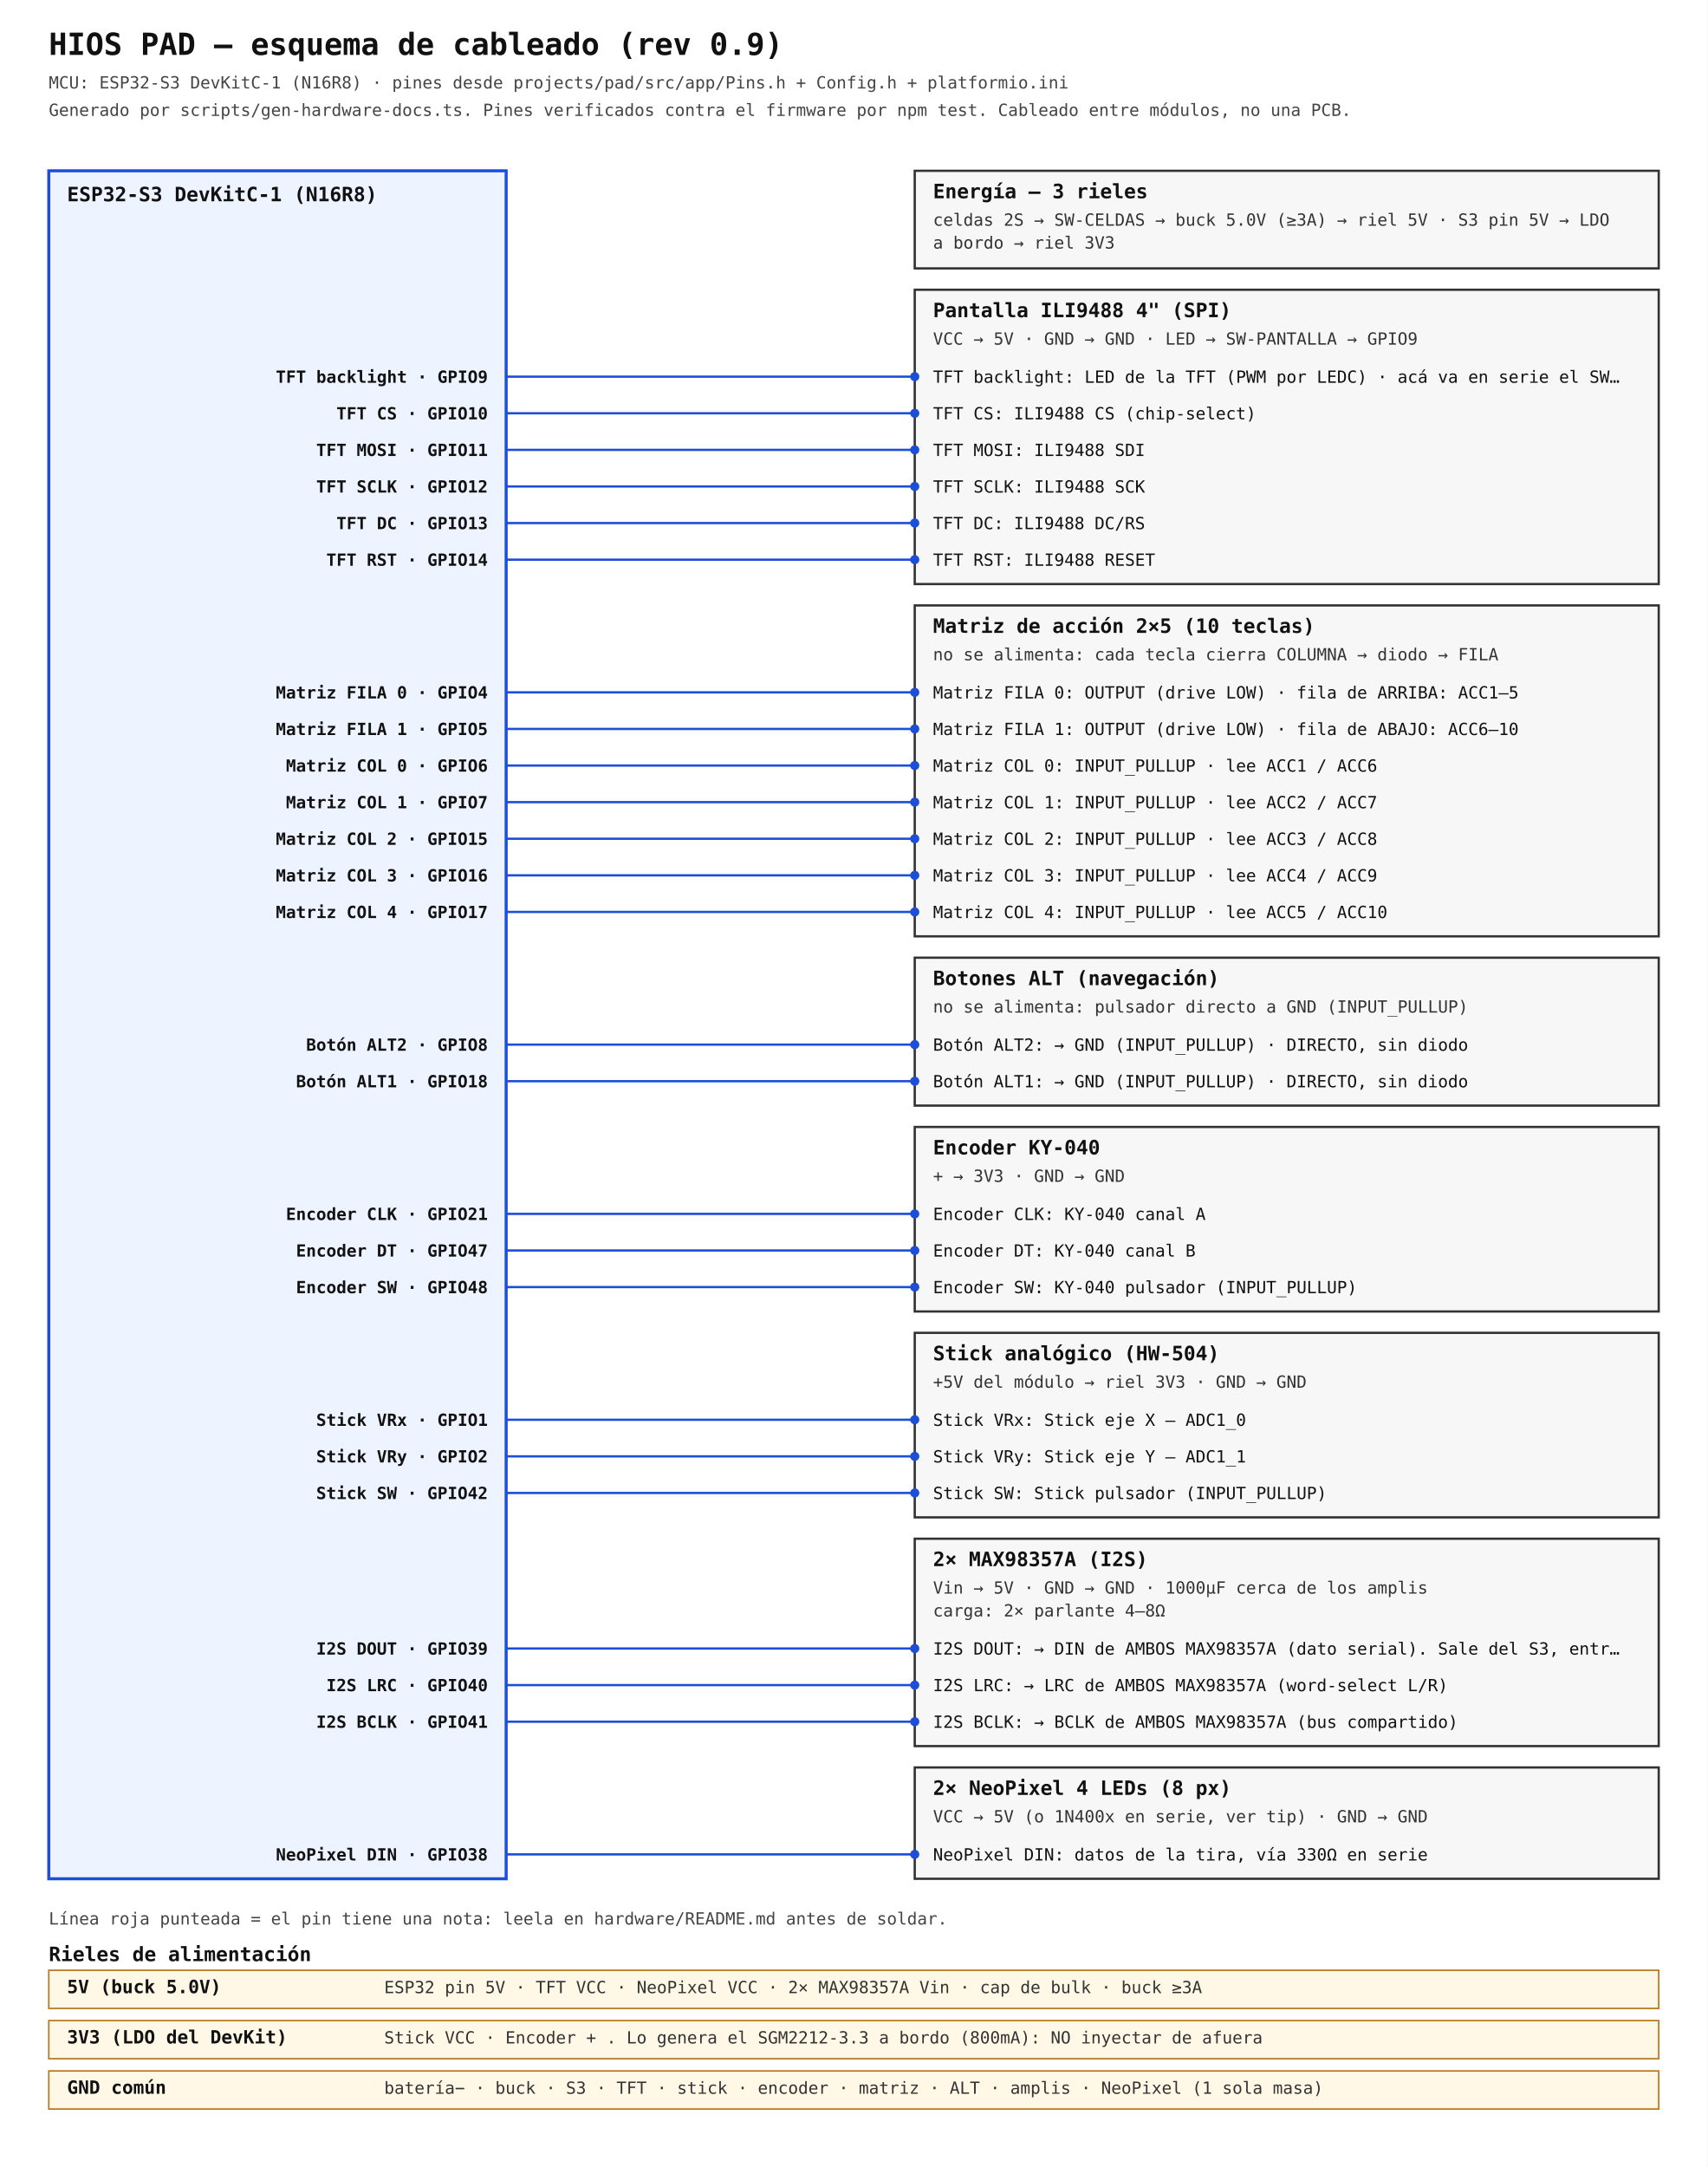
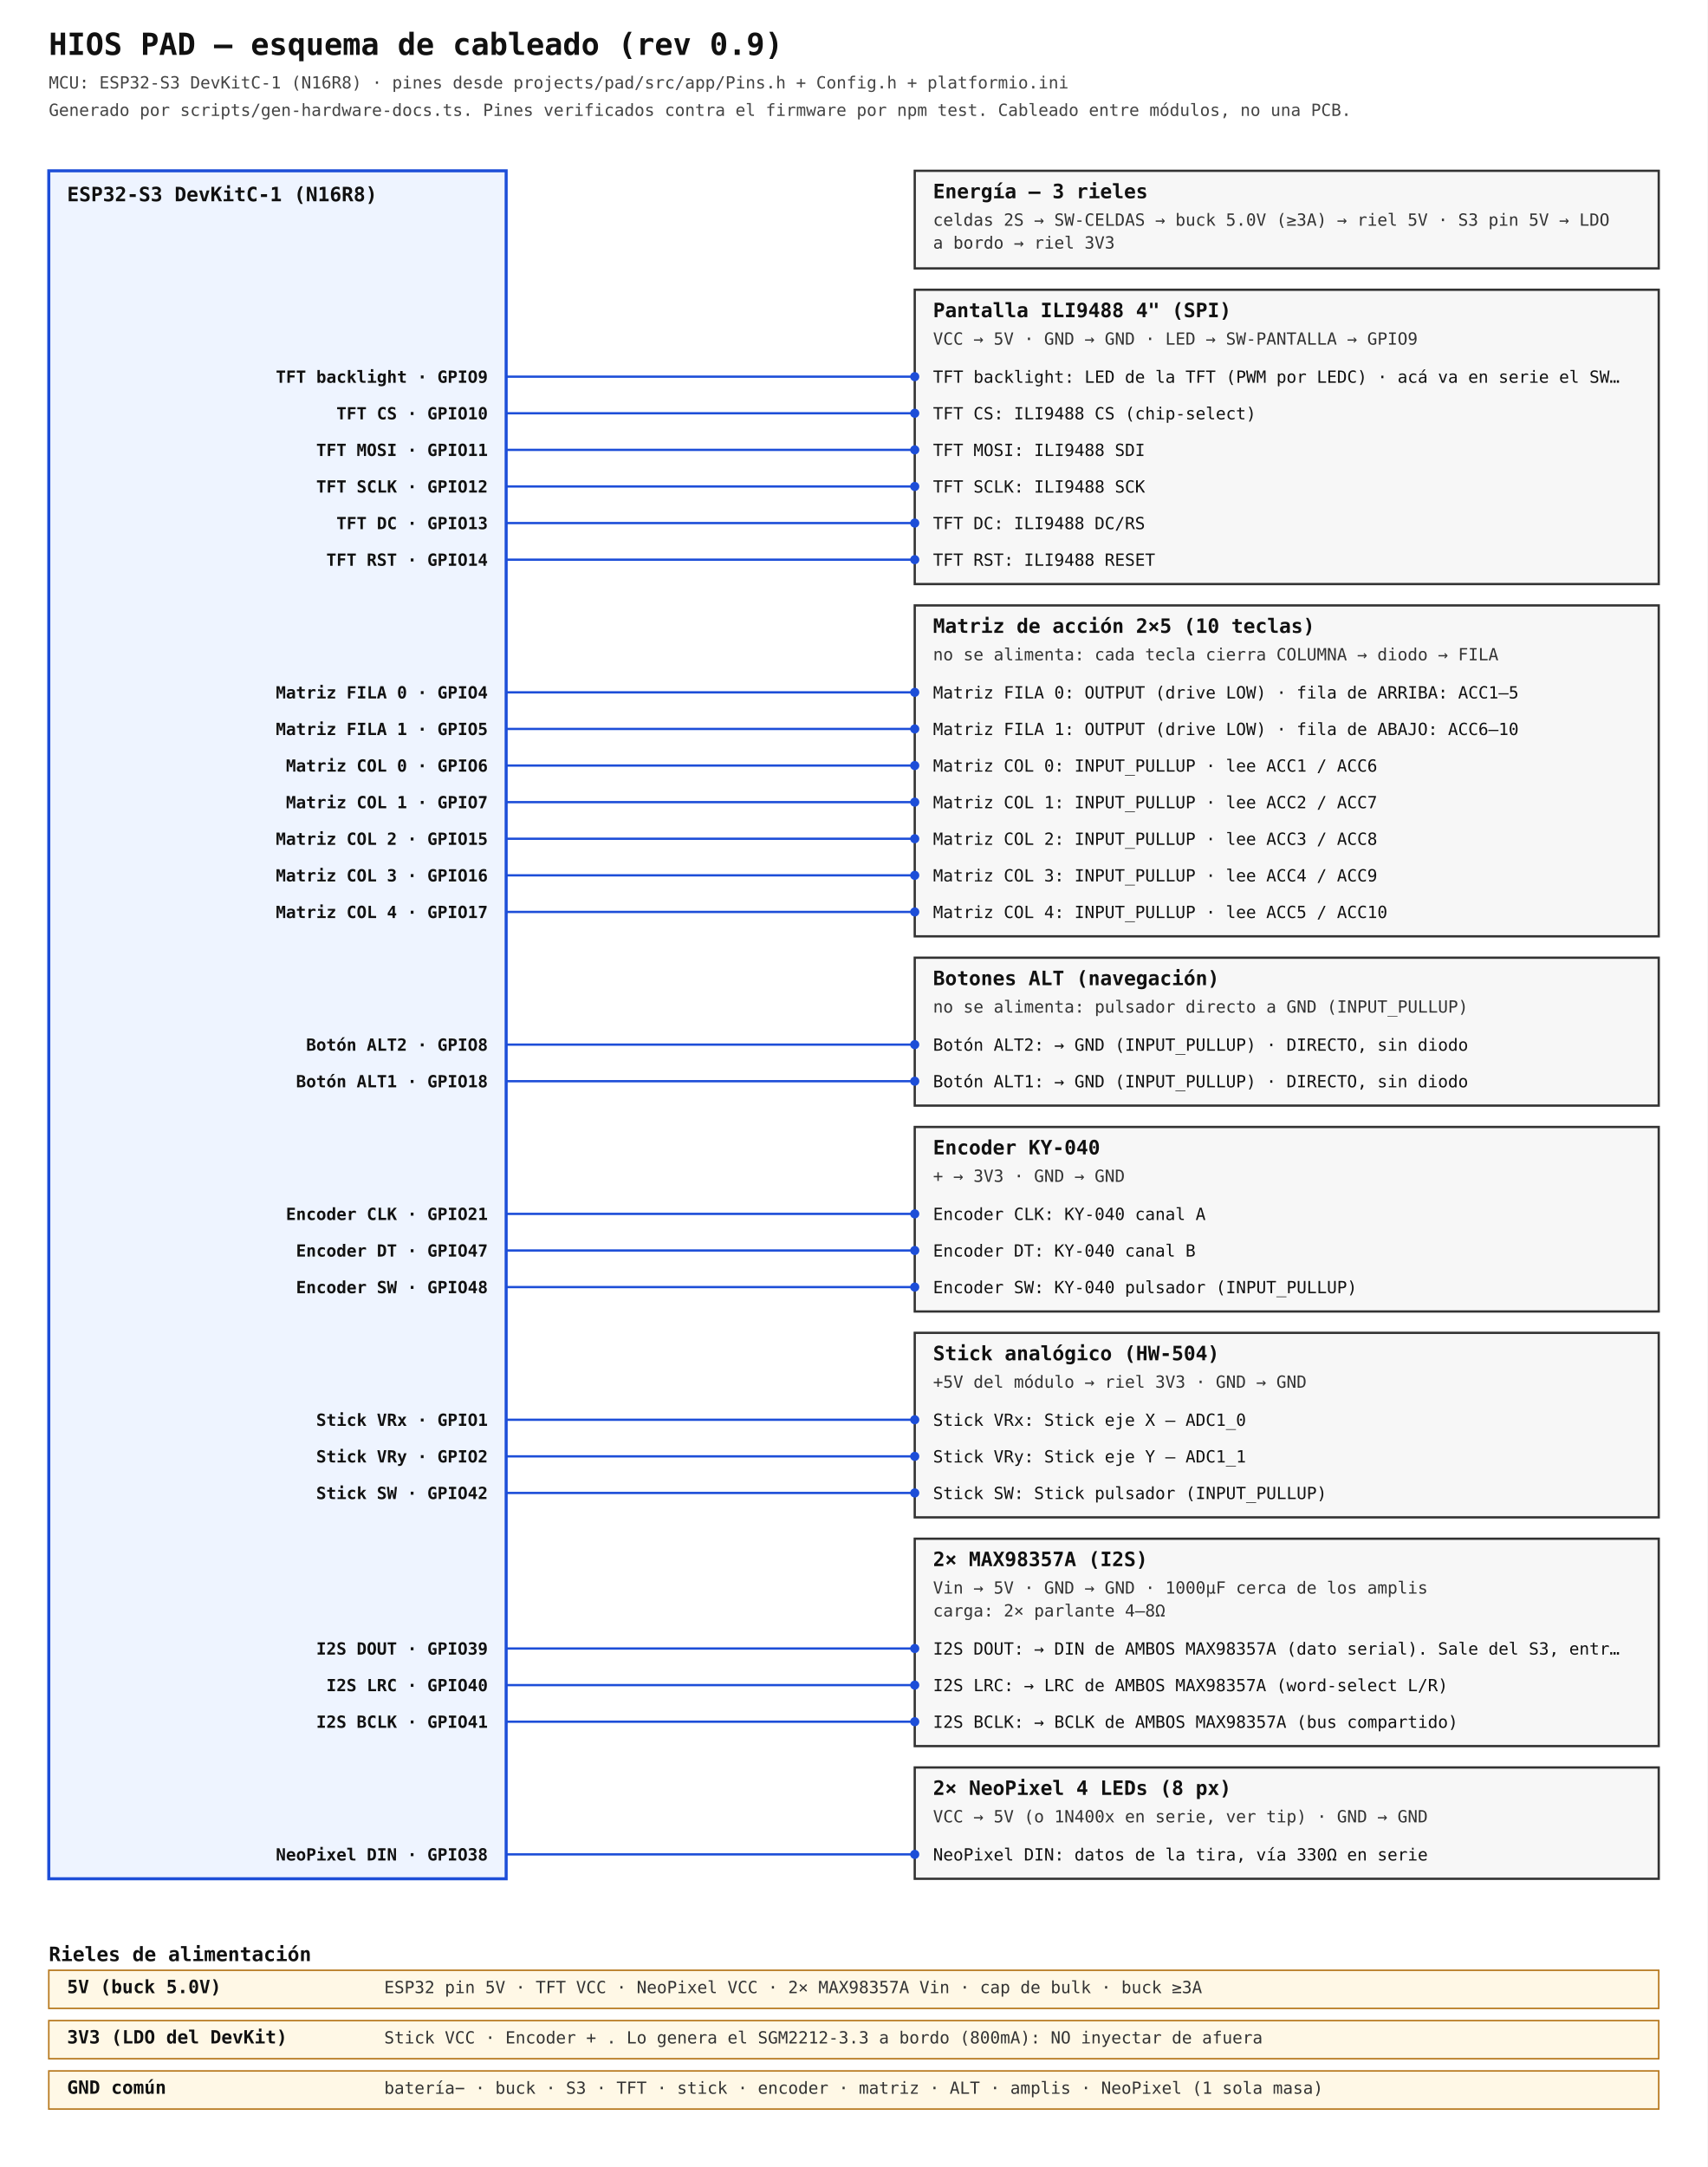
<svg xmlns="http://www.w3.org/2000/svg" width="1120" height="1421" viewBox="0 0 1120 1421">
  <style>
text{font-family:ui-monospace,Menlo,Consolas,monospace;fill:#111}
.title{font-size:20px;font-weight:700}.meta{font-size:11px;fill:#444}
.warn{font-size:12px;fill:#b00020;font-weight:700}
.modname{font-size:13px;font-weight:700}.power{font-size:11px;fill:#333}
.pin{font-size:11px}.gpio{font-size:11px;text-anchor:end;font-weight:700}
.mcu{fill:#eef4ff;stroke:#1d4ed8;stroke-width:2}.mod{fill:#f7f7f7;stroke:#333;stroke-width:1.5}
.rail{fill:#fff8e6;stroke:#b7791f}.railname{font-size:12px;font-weight:700}
.wire{stroke:#1d4ed8;stroke-width:1.5;fill:none}.flag{stroke:#b00020;stroke-dasharray:5 3}.dot{fill:#1d4ed8}
</style>
  <rect width="1120" height="1421" fill="#ffffff" />
  <text x="32" y="36" class="title">HIOS PAD — esquema de cableado (rev 0.9)</text>
  <text x="32" y="58" class="meta">MCU: ESP32-S3 DevKitC-1 (N16R8) · pines desde projects/pad/src/app/Pins.h + Config.h + platformio.ini</text>
  <text x="32" y="76" class="meta">Generado por scripts/gen-hardware-docs.ts. Pines verificados contra el firmware por npm test. Cableado entre módulos, no una PCB.</text>
  <rect x="600" y="112" width="488" height="64" class="mod" />
  <text x="612" y="130" class="modname">Energía — 3 rieles</text>
  <text x="612" y="148" class="power">celdas 2S → SW-CELDAS → buck 5.0V (≥3A) → riel 5V · S3 pin 5V → LDO</text>
  <text x="612" y="163" class="power">a bordo → riel 3V3</text>
  <rect x="600" y="190" width="488" height="193" class="mod" />
  <text x="612" y="208" class="modname">Pantalla ILI9488 4" (SPI)</text>
  <text x="612" y="226" class="power">VCC → 5V · GND → GND · LED → SW-PANTALLA → GPIO9</text>
  <circle cx="600" cy="247" r="3" class="dot" />
  <text x="612" y="251" class="pin">TFT backlight: LED de la TFT (PWM por LEDC) · acá va en serie el SW…</text>
  <circle cx="600" cy="271" r="3" class="dot" />
  <text x="612" y="275" class="pin">TFT CS: ILI9488 CS (chip-select)</text>
  <circle cx="600" cy="295" r="3" class="dot" />
  <text x="612" y="299" class="pin">TFT MOSI: ILI9488 SDI</text>
  <circle cx="600" cy="319" r="3" class="dot" />
  <text x="612" y="323" class="pin">TFT SCLK: ILI9488 SCK</text>
  <circle cx="600" cy="343" r="3" class="dot" />
  <text x="612" y="347" class="pin">TFT DC: ILI9488 DC/RS</text>
  <circle cx="600" cy="367" r="3" class="dot" />
  <text x="612" y="371" class="pin">TFT RST: ILI9488 RESET</text>
  <rect x="600" y="397" width="488" height="217" class="mod" />
  <text x="612" y="415" class="modname">Matriz de acción 2×5 (10 teclas)</text>
  <text x="612" y="433" class="power">no se alimenta: cada tecla cierra COLUMNA → diodo → FILA</text>
  <circle cx="600" cy="454" r="3" class="dot" />
  <text x="612" y="458" class="pin">Matriz FILA 0: OUTPUT (drive LOW) · fila de ARRIBA: ACC1–5</text>
  <circle cx="600" cy="478" r="3" class="dot" />
  <text x="612" y="482" class="pin">Matriz FILA 1: OUTPUT (drive LOW) · fila de ABAJO: ACC6–10</text>
  <circle cx="600" cy="502" r="3" class="dot" />
  <text x="612" y="506" class="pin">Matriz COL 0: INPUT_PULLUP · lee ACC1 / ACC6</text>
  <circle cx="600" cy="526" r="3" class="dot" />
  <text x="612" y="530" class="pin">Matriz COL 1: INPUT_PULLUP · lee ACC2 / ACC7</text>
  <circle cx="600" cy="550" r="3" class="dot" />
  <text x="612" y="554" class="pin">Matriz COL 2: INPUT_PULLUP · lee ACC3 / ACC8</text>
  <circle cx="600" cy="574" r="3" class="dot" />
  <text x="612" y="578" class="pin">Matriz COL 3: INPUT_PULLUP · lee ACC4 / ACC9</text>
  <circle cx="600" cy="598" r="3" class="dot" />
  <text x="612" y="602" class="pin">Matriz COL 4: INPUT_PULLUP · lee ACC5 / ACC10</text>
  <rect x="600" y="628" width="488" height="97" class="mod" />
  <text x="612" y="646" class="modname">Botones ALT (navegación)</text>
  <text x="612" y="664" class="power">no se alimenta: pulsador directo a GND (INPUT_PULLUP)</text>
  <circle cx="600" cy="685" r="3" class="dot" />
  <text x="612" y="689" class="pin">Botón ALT2: → GND (INPUT_PULLUP) · DIRECTO, sin diodo</text>
  <circle cx="600" cy="709" r="3" class="dot" />
  <text x="612" y="713" class="pin">Botón ALT1: → GND (INPUT_PULLUP) · DIRECTO, sin diodo</text>
  <rect x="600" y="739" width="488" height="121" class="mod" />
  <text x="612" y="757" class="modname">Encoder KY-040</text>
  <text x="612" y="775" class="power">+ → 3V3 · GND → GND</text>
  <circle cx="600" cy="796" r="3" class="dot" />
  <text x="612" y="800" class="pin">Encoder CLK: KY-040 canal A</text>
  <circle cx="600" cy="820" r="3" class="dot" />
  <text x="612" y="824" class="pin">Encoder DT: KY-040 canal B</text>
  <circle cx="600" cy="844" r="3" class="dot" />
  <text x="612" y="848" class="pin">Encoder SW: KY-040 pulsador (INPUT_PULLUP)</text>
  <rect x="600" y="874" width="488" height="121" class="mod" />
  <text x="612" y="892" class="modname">Stick analógico (HW-504)</text>
  <text x="612" y="910" class="power">+5V del módulo → riel 3V3 · GND → GND</text>
  <circle cx="600" cy="931" r="3" class="dot" />
  <text x="612" y="935" class="pin">Stick VRx: Stick eje X — ADC1_0</text>
  <circle cx="600" cy="955" r="3" class="dot" />
  <text x="612" y="959" class="pin">Stick VRy: Stick eje Y — ADC1_1</text>
  <circle cx="600" cy="979" r="3" class="dot" />
  <text x="612" y="983" class="pin">Stick SW: Stick pulsador (INPUT_PULLUP)</text>
  <rect x="600" y="1009" width="488" height="136" class="mod" />
  <text x="612" y="1027" class="modname">2× MAX98357A (I2S)</text>
  <text x="612" y="1045" class="power">Vin → 5V · GND → GND · 1000µF cerca de los amplis</text>
  <text x="612" y="1060" class="power">carga: 2× parlante 4–8Ω</text>
  <circle cx="600" cy="1081" r="3" class="dot" />
  <text x="612" y="1085" class="pin">I2S DOUT: → DIN de AMBOS MAX98357A (dato serial). Sale del S3, entr…</text>
  <circle cx="600" cy="1105" r="3" class="dot" />
  <text x="612" y="1109" class="pin">I2S LRC: → LRC de AMBOS MAX98357A (word-select L/R)</text>
  <circle cx="600" cy="1129" r="3" class="dot" />
  <text x="612" y="1133" class="pin">I2S BCLK: → BCLK de AMBOS MAX98357A (bus compartido)</text>
  <rect x="600" y="1159" width="488" height="73" class="mod" />
  <text x="612" y="1177" class="modname">2× NeoPixel 4 LEDs (8 px)</text>
  <text x="612" y="1195" class="power">VCC → 5V (o 1N400x en serie, ver tip) · GND → GND</text>
  <circle cx="600" cy="1216" r="3" class="dot" />
  <text x="612" y="1220" class="pin">NeoPixel DIN: datos de la tira, vía 330Ω en serie</text>
  <rect x="32" y="112" width="300" height="1120" class="mcu" />
  <text x="44" y="132" class="modname">ESP32-S3 DevKitC-1 (N16R8)</text>
  <text x="320" y="251" class="gpio">TFT backlight · GPIO9</text>
  <path d="M332 247 H600" class="wire" />
  <text x="320" y="275" class="gpio">TFT CS · GPIO10</text>
  <path d="M332 271 H600" class="wire" />
  <text x="320" y="299" class="gpio">TFT MOSI · GPIO11</text>
  <path d="M332 295 H600" class="wire" />
  <text x="320" y="323" class="gpio">TFT SCLK · GPIO12</text>
  <path d="M332 319 H600" class="wire" />
  <text x="320" y="347" class="gpio">TFT DC · GPIO13</text>
  <path d="M332 343 H600" class="wire" />
  <text x="320" y="371" class="gpio">TFT RST · GPIO14</text>
  <path d="M332 367 H600" class="wire" />
  <text x="320" y="458" class="gpio">Matriz FILA 0 · GPIO4</text>
  <path d="M332 454 H600" class="wire" />
  <text x="320" y="482" class="gpio">Matriz FILA 1 · GPIO5</text>
  <path d="M332 478 H600" class="wire" />
  <text x="320" y="506" class="gpio">Matriz COL 0 · GPIO6</text>
  <path d="M332 502 H600" class="wire" />
  <text x="320" y="530" class="gpio">Matriz COL 1 · GPIO7</text>
  <path d="M332 526 H600" class="wire" />
  <text x="320" y="554" class="gpio">Matriz COL 2 · GPIO15</text>
  <path d="M332 550 H600" class="wire" />
  <text x="320" y="578" class="gpio">Matriz COL 3 · GPIO16</text>
  <path d="M332 574 H600" class="wire" />
  <text x="320" y="602" class="gpio">Matriz COL 4 · GPIO17</text>
  <path d="M332 598 H600" class="wire" />
  <text x="320" y="689" class="gpio">Botón ALT2 · GPIO8</text>
  <path d="M332 685 H600" class="wire" />
  <text x="320" y="713" class="gpio">Botón ALT1 · GPIO18</text>
  <path d="M332 709 H600" class="wire" />
  <text x="320" y="800" class="gpio">Encoder CLK · GPIO21</text>
  <path d="M332 796 H600" class="wire" />
  <text x="320" y="824" class="gpio">Encoder DT · GPIO47</text>
  <path d="M332 820 H600" class="wire" />
  <text x="320" y="848" class="gpio">Encoder SW · GPIO48</text>
  <path d="M332 844 H600" class="wire" />
  <text x="320" y="935" class="gpio">Stick VRx · GPIO1</text>
  <path d="M332 931 H600" class="wire" />
  <text x="320" y="959" class="gpio">Stick VRy · GPIO2</text>
  <path d="M332 955 H600" class="wire" />
  <text x="320" y="983" class="gpio">Stick SW · GPIO42</text>
  <path d="M332 979 H600" class="wire" />
  <text x="320" y="1085" class="gpio">I2S DOUT · GPIO39</text>
  <path d="M332 1081 H600" class="wire" />
  <text x="320" y="1109" class="gpio">I2S LRC · GPIO40</text>
  <path d="M332 1105 H600" class="wire" />
  <text x="320" y="1133" class="gpio">I2S BCLK · GPIO41</text>
  <path d="M332 1129 H600" class="wire" />
  <text x="320" y="1220" class="gpio">NeoPixel DIN · GPIO38</text>
  <path d="M332 1216 H600" class="wire" />
-   <text x="32" y="1262" class="meta">Línea roja punteada = el pin tiene una nota: leela en hardware/README.md antes de soldar.</text>
  <text x="32" y="1286" class="modname">Rieles de alimentación</text>
  <rect x="32" y="1292" width="1056" height="25" class="rail" />
  <text x="44" y="1307" class="railname">5V (buck 5.0V)</text>
  <text x="252" y="1307" class="power">ESP32 pin 5V · TFT VCC · NeoPixel VCC · 2× MAX98357A Vin · cap de bulk · buck ≥3A</text>
  <rect x="32" y="1325" width="1056" height="25" class="rail" />
  <text x="44" y="1340" class="railname">3V3 (LDO del DevKit)</text>
  <text x="252" y="1340" class="power">Stick VCC · Encoder + . Lo genera el SGM2212-3.3 a bordo (800mA): NO inyectar de afuera</text>
  <rect x="32" y="1358" width="1056" height="25" class="rail" />
  <text x="44" y="1373" class="railname">GND común</text>
  <text x="252" y="1373" class="power">batería− · buck · S3 · TFT · stick · encoder · matriz · ALT · amplis · NeoPixel (1 sola masa)</text>
</svg>
